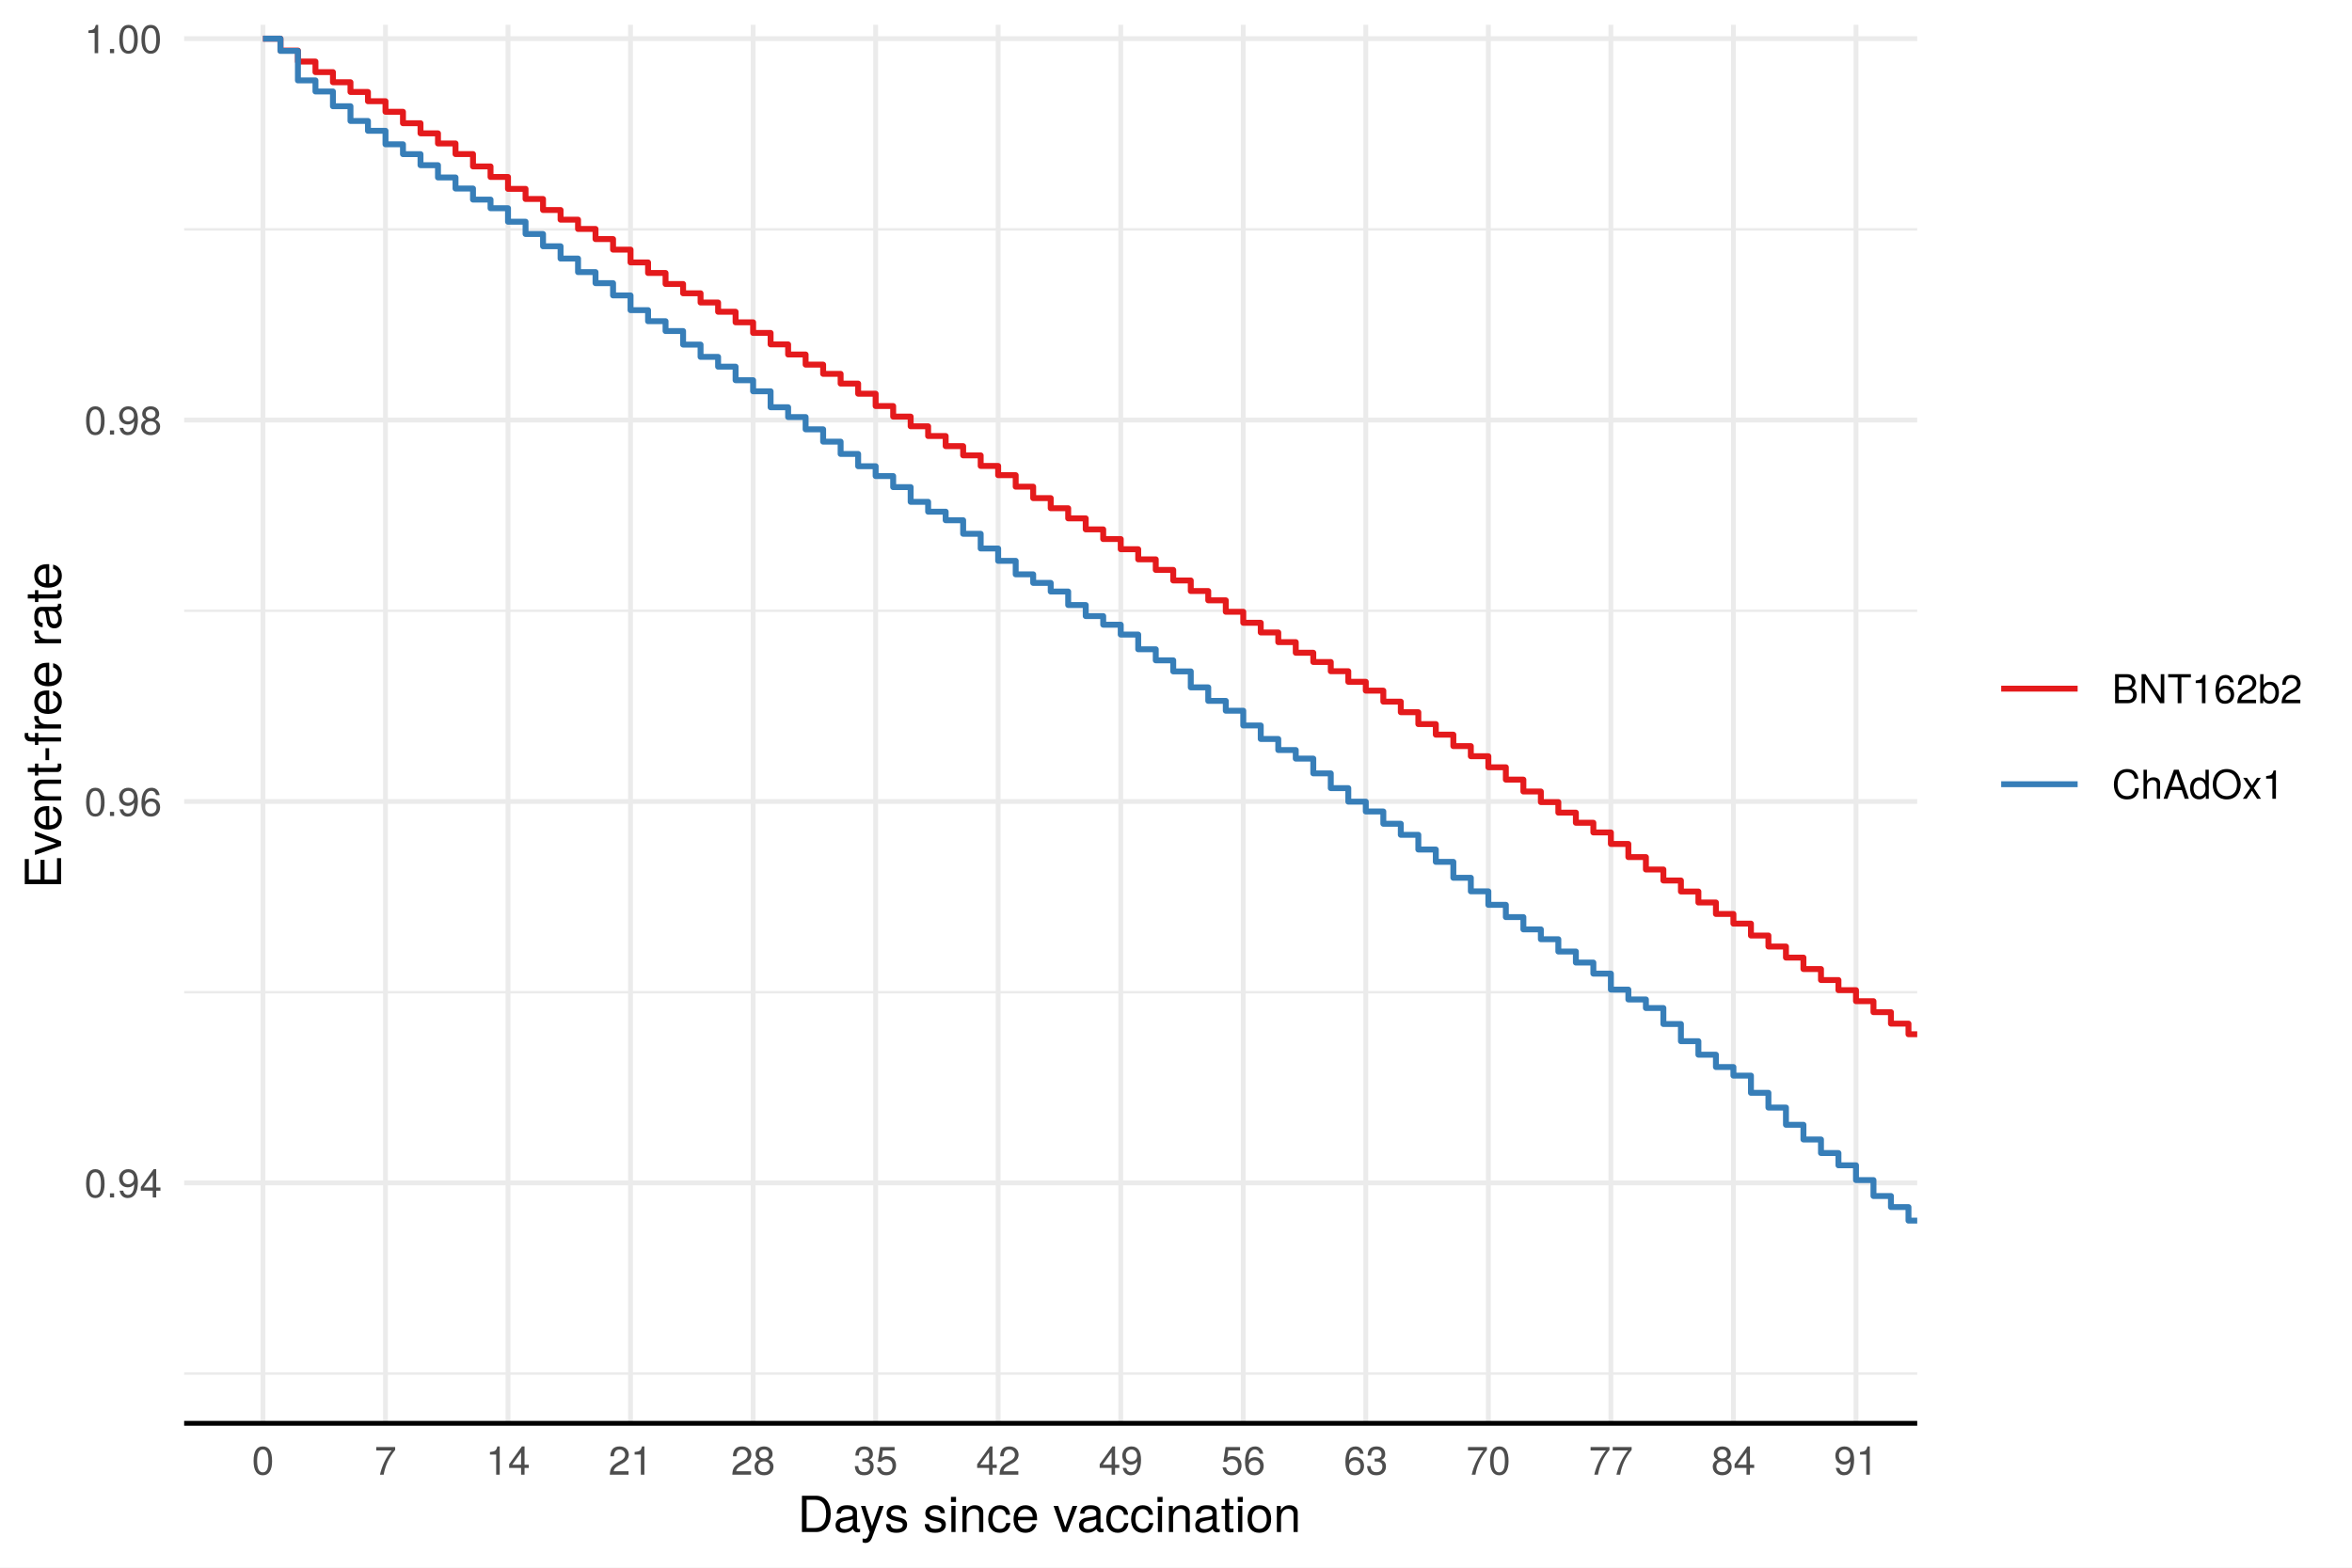
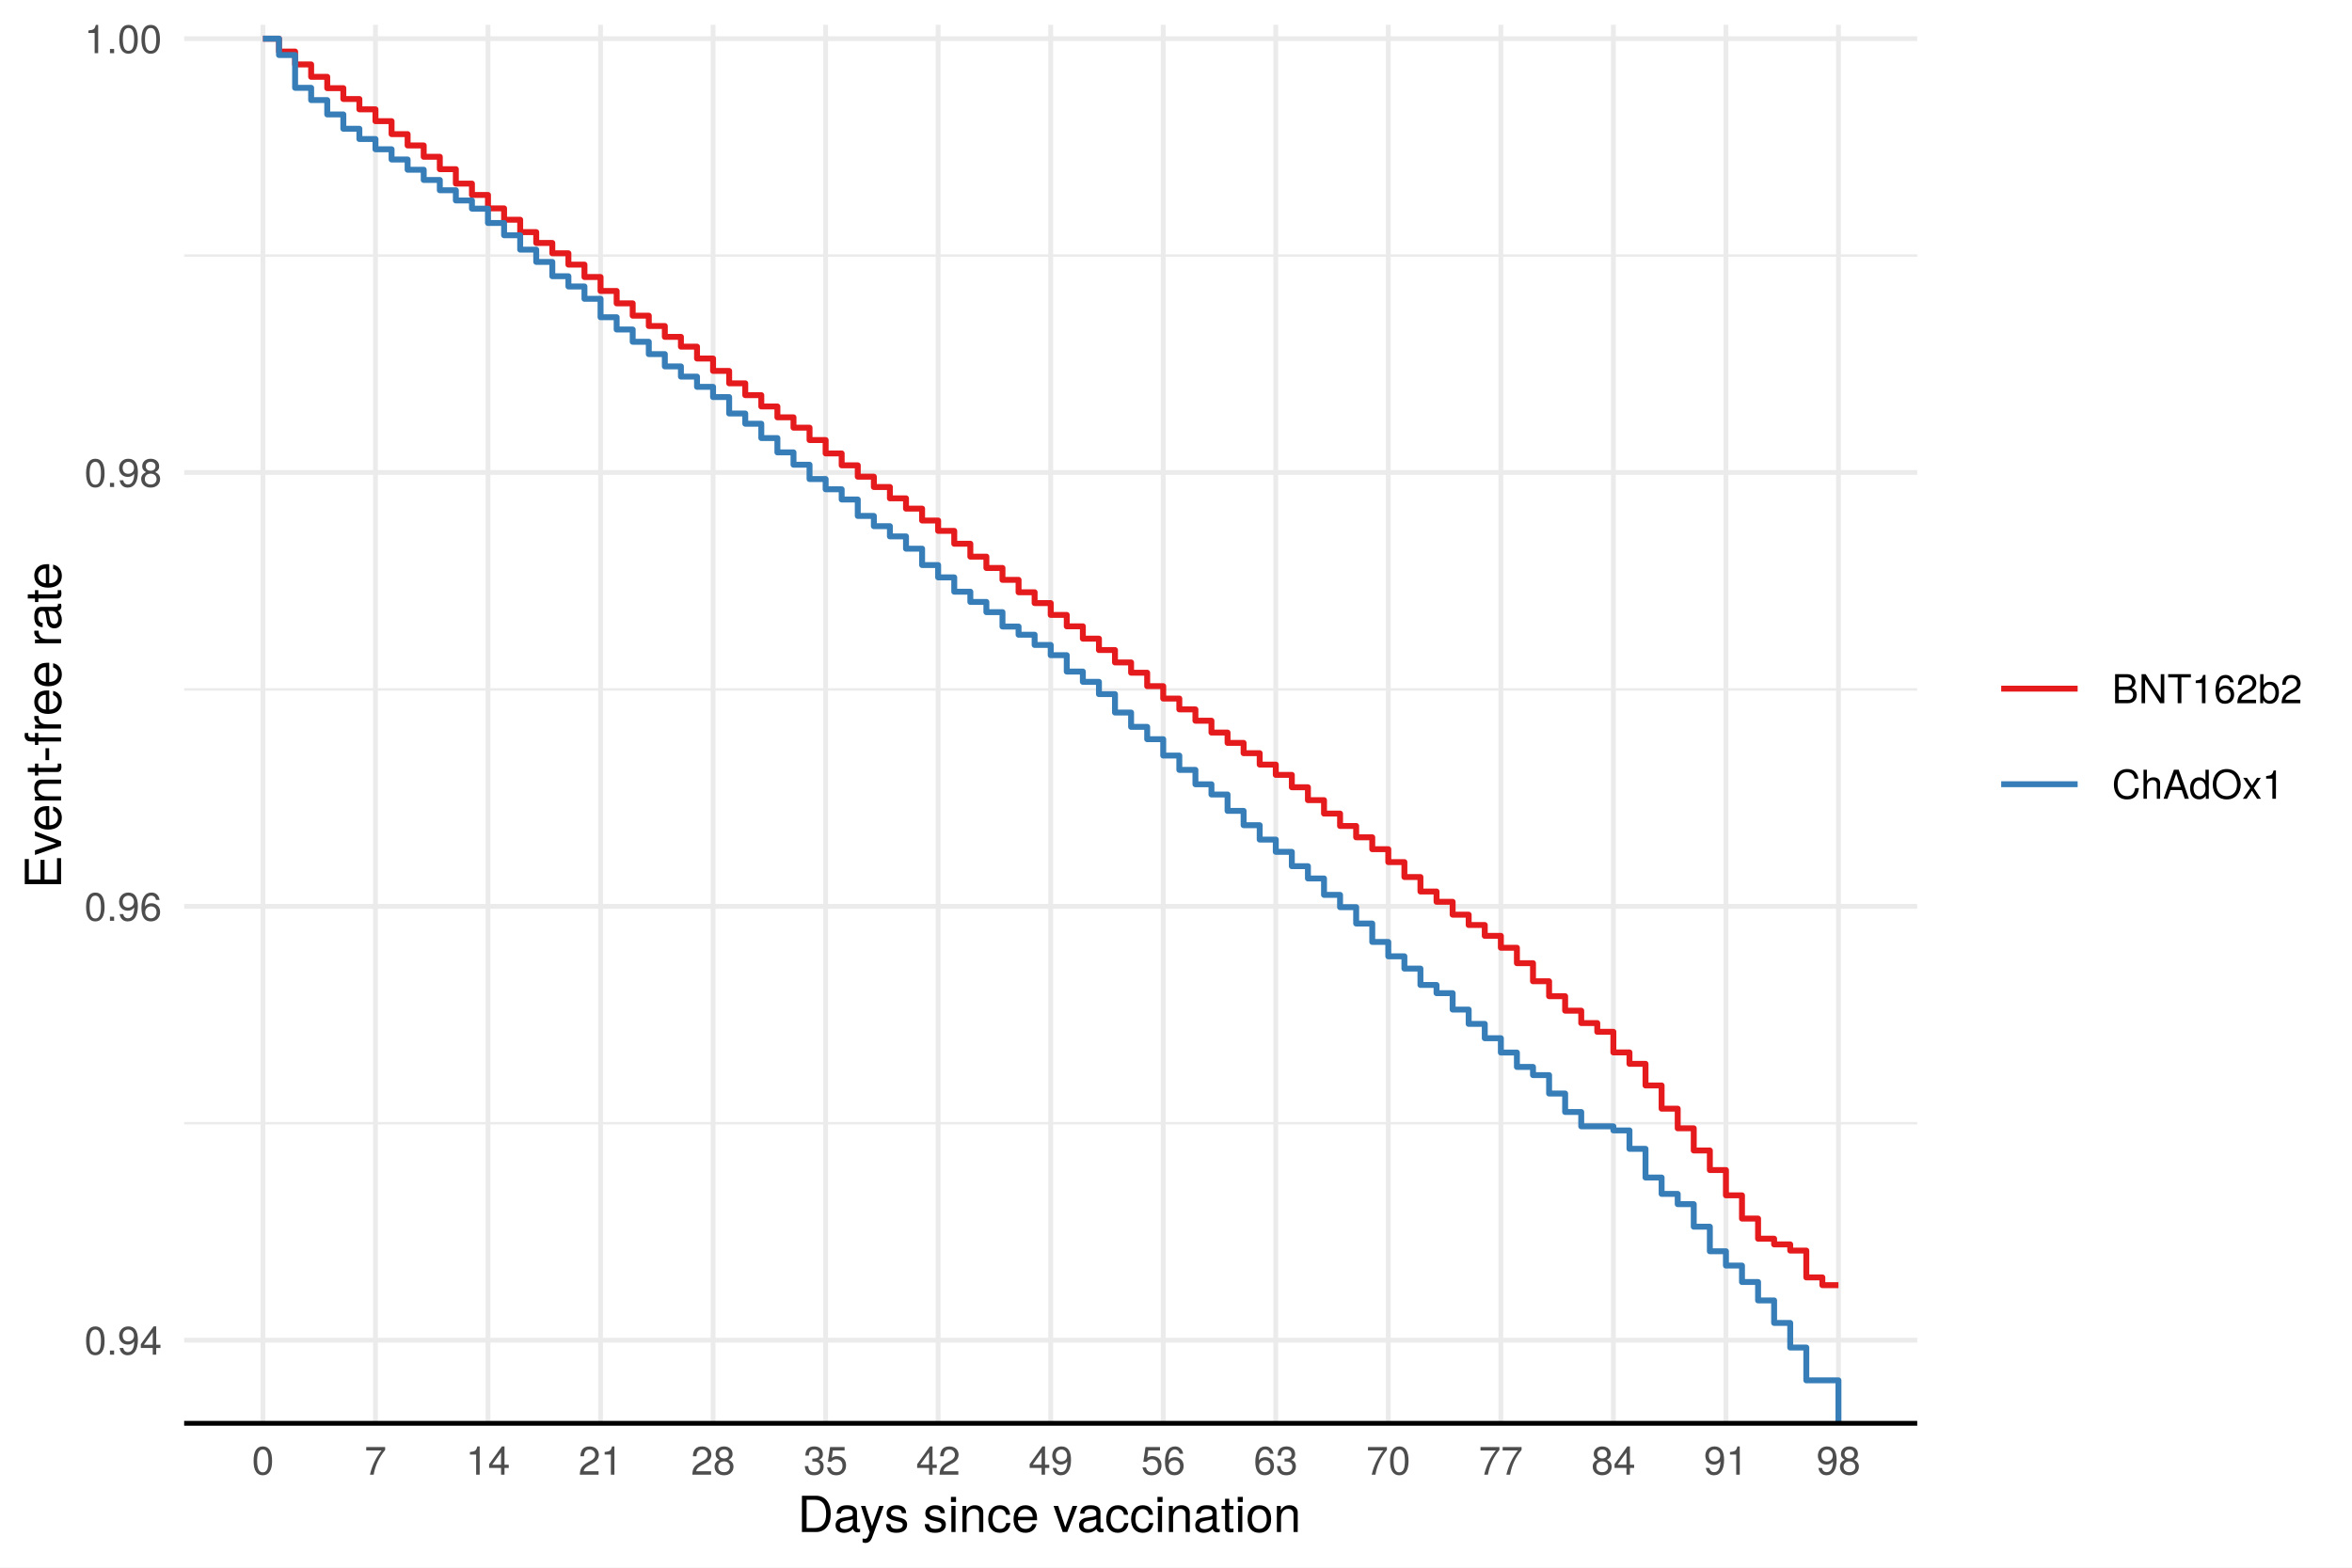
<svg xmlns="http://www.w3.org/2000/svg" viewBox="0 0 425.20 283.46">
  <defs>
    <style type="text/css">
    line, polyline, polygon, path, rect, circle {
      fill: none;
      stroke: #000000;
      stroke-linecap: round;
      stroke-linejoin: round;
      stroke-miterlimit: 10.00;
    }
  </style>
  </defs>
  <rect width="100%" height="100%" style="stroke: none; fill: #FFFFFF;" />
  <defs>
    <clipPath id="cpMzMuMjl8MzQ2LjYwfDI1Ny4zNnw0LjQ4">
      <rect x="33.29" y="4.48" width="313.31" height="252.88" />
    </clipPath>
  </defs>
-   <polyline points="33.29,248.37 346.60,248.37 " style="stroke-width: 0.44; stroke: #EBEBEB; stroke-linecap: butt;" clip-path="url(#cpMzMuMjl8MzQ2LjYwfDI1Ny4zNnw0LjQ4)" />
-   <polyline points="33.29,179.41 346.60,179.41 " style="stroke-width: 0.44; stroke: #EBEBEB; stroke-linecap: butt;" clip-path="url(#cpMzMuMjl8MzQ2LjYwfDI1Ny4zNnw0LjQ4)" />
-   <polyline points="33.29,110.44 346.60,110.44 " style="stroke-width: 0.44; stroke: #EBEBEB; stroke-linecap: butt;" clip-path="url(#cpMzMuMjl8MzQ2LjYwfDI1Ny4zNnw0LjQ4)" />
-   <polyline points="33.29,41.47 346.60,41.47 " style="stroke-width: 0.44; stroke: #EBEBEB; stroke-linecap: butt;" clip-path="url(#cpMzMuMjl8MzQ2LjYwfDI1Ny4zNnw0LjQ4)" />
-   <polyline points="33.29,213.89 346.60,213.89 " style="stroke-width: 0.87; stroke: #EBEBEB; stroke-linecap: butt;" clip-path="url(#cpMzMuMjl8MzQ2LjYwfDI1Ny4zNnw0LjQ4)" />
-   <polyline points="33.29,144.92 346.60,144.92 " style="stroke-width: 0.87; stroke: #EBEBEB; stroke-linecap: butt;" clip-path="url(#cpMzMuMjl8MzQ2LjYwfDI1Ny4zNnw0LjQ4)" />
-   <polyline points="33.29,75.95 346.60,75.95 " style="stroke-width: 0.87; stroke: #EBEBEB; stroke-linecap: butt;" clip-path="url(#cpMzMuMjl8MzQ2LjYwfDI1Ny4zNnw0LjQ4)" />
+   <polyline points="33.29,203.10 346.60,203.10 " style="stroke-width: 0.44; stroke: #EBEBEB; stroke-linecap: butt;" clip-path="url(#cpMzMuMjl8MzQ2LjYwfDI1Ny4zNnw0LjQ4)" />
+   <polyline points="33.29,124.66 346.60,124.66 " style="stroke-width: 0.44; stroke: #EBEBEB; stroke-linecap: butt;" clip-path="url(#cpMzMuMjl8MzQ2LjYwfDI1Ny4zNnw0LjQ4)" />
+   <polyline points="33.29,46.21 346.60,46.21 " style="stroke-width: 0.44; stroke: #EBEBEB; stroke-linecap: butt;" clip-path="url(#cpMzMuMjl8MzQ2LjYwfDI1Ny4zNnw0LjQ4)" />
+   <polyline points="33.29,242.33 346.60,242.33 " style="stroke-width: 0.87; stroke: #EBEBEB; stroke-linecap: butt;" clip-path="url(#cpMzMuMjl8MzQ2LjYwfDI1Ny4zNnw0LjQ4)" />
+   <polyline points="33.29,163.88 346.60,163.88 " style="stroke-width: 0.87; stroke: #EBEBEB; stroke-linecap: butt;" clip-path="url(#cpMzMuMjl8MzQ2LjYwfDI1Ny4zNnw0LjQ4)" />
+   <polyline points="33.29,85.43 346.60,85.43 " style="stroke-width: 0.87; stroke: #EBEBEB; stroke-linecap: butt;" clip-path="url(#cpMzMuMjl8MzQ2LjYwfDI1Ny4zNnw0LjQ4)" />
  <polyline points="33.29,6.99 346.60,6.99 " style="stroke-width: 0.87; stroke: #EBEBEB; stroke-linecap: butt;" clip-path="url(#cpMzMuMjl8MzQ2LjYwfDI1Ny4zNnw0LjQ4)" />
  <polyline points="47.54,257.36 47.54,4.48 " style="stroke-width: 0.87; stroke: #EBEBEB; stroke-linecap: butt;" clip-path="url(#cpMzMuMjl8MzQ2LjYwfDI1Ny4zNnw0LjQ4)" />
-   <polyline points="69.69,257.36 69.69,4.48 " style="stroke-width: 0.87; stroke: #EBEBEB; stroke-linecap: butt;" clip-path="url(#cpMzMuMjl8MzQ2LjYwfDI1Ny4zNnw0LjQ4)" />
-   <polyline points="91.84,257.36 91.84,4.48 " style="stroke-width: 0.87; stroke: #EBEBEB; stroke-linecap: butt;" clip-path="url(#cpMzMuMjl8MzQ2LjYwfDI1Ny4zNnw0LjQ4)" />
-   <polyline points="113.99,257.36 113.99,4.48 " style="stroke-width: 0.87; stroke: #EBEBEB; stroke-linecap: butt;" clip-path="url(#cpMzMuMjl8MzQ2LjYwfDI1Ny4zNnw0LjQ4)" />
-   <polyline points="136.15,257.36 136.15,4.48 " style="stroke-width: 0.87; stroke: #EBEBEB; stroke-linecap: butt;" clip-path="url(#cpMzMuMjl8MzQ2LjYwfDI1Ny4zNnw0LjQ4)" />
-   <polyline points="158.30,257.36 158.30,4.48 " style="stroke-width: 0.87; stroke: #EBEBEB; stroke-linecap: butt;" clip-path="url(#cpMzMuMjl8MzQ2LjYwfDI1Ny4zNnw0LjQ4)" />
-   <polyline points="180.45,257.36 180.45,4.48 " style="stroke-width: 0.87; stroke: #EBEBEB; stroke-linecap: butt;" clip-path="url(#cpMzMuMjl8MzQ2LjYwfDI1Ny4zNnw0LjQ4)" />
-   <polyline points="202.61,257.36 202.61,4.48 " style="stroke-width: 0.87; stroke: #EBEBEB; stroke-linecap: butt;" clip-path="url(#cpMzMuMjl8MzQ2LjYwfDI1Ny4zNnw0LjQ4)" />
-   <polyline points="224.76,257.36 224.76,4.48 " style="stroke-width: 0.87; stroke: #EBEBEB; stroke-linecap: butt;" clip-path="url(#cpMzMuMjl8MzQ2LjYwfDI1Ny4zNnw0LjQ4)" />
-   <polyline points="246.91,257.36 246.91,4.48 " style="stroke-width: 0.87; stroke: #EBEBEB; stroke-linecap: butt;" clip-path="url(#cpMzMuMjl8MzQ2LjYwfDI1Ny4zNnw0LjQ4)" />
-   <polyline points="269.07,257.36 269.07,4.48 " style="stroke-width: 0.87; stroke: #EBEBEB; stroke-linecap: butt;" clip-path="url(#cpMzMuMjl8MzQ2LjYwfDI1Ny4zNnw0LjQ4)" />
-   <polyline points="291.22,257.36 291.22,4.48 " style="stroke-width: 0.87; stroke: #EBEBEB; stroke-linecap: butt;" clip-path="url(#cpMzMuMjl8MzQ2LjYwfDI1Ny4zNnw0LjQ4)" />
-   <polyline points="313.37,257.36 313.37,4.48 " style="stroke-width: 0.87; stroke: #EBEBEB; stroke-linecap: butt;" clip-path="url(#cpMzMuMjl8MzQ2LjYwfDI1Ny4zNnw0LjQ4)" />
-   <polyline points="335.53,257.36 335.53,4.48 " style="stroke-width: 0.87; stroke: #EBEBEB; stroke-linecap: butt;" clip-path="url(#cpMzMuMjl8MzQ2LjYwfDI1Ny4zNnw0LjQ4)" />
-   <polyline points="47.54,6.99 50.70,6.99 50.70,9.14 53.86,9.14 53.86,11.13 57.03,11.13 57.03,13.04 60.19,13.04 60.19,14.87 63.36,14.87 63.36,16.63 66.52,16.63 66.52,18.30 69.69,18.30 69.69,20.21 72.85,20.21 72.85,22.28 76.02,22.28 76.02,24.11 79.18,24.11 79.18,25.94 82.35,25.94 82.35,27.86 85.51,27.86 85.51,30.09 88.68,30.09 88.68,32.00 91.84,32.00 91.84,34.15 95.01,34.15 95.01,35.98 98.17,35.98 98.17,37.97 101.34,37.97 101.34,39.72 104.50,39.72 104.50,41.40 107.66,41.40 107.66,43.23 110.83,43.23 110.83,45.14 113.99,45.14 113.99,47.45 117.16,47.45 117.16,49.36 120.32,49.36 120.32,51.35 123.49,51.35 123.49,53.03 126.65,53.03 126.65,54.70 129.82,54.70 129.82,56.37 132.98,56.37 132.98,58.28 136.15,58.28 136.15,60.20 139.31,60.20 139.31,62.27 142.48,62.27 142.48,64.10 145.64,64.10 145.64,65.93 148.81,65.93 148.81,67.60 151.97,67.60 151.97,69.36 155.14,69.36 155.14,71.19 158.30,71.19 158.30,73.42 161.47,73.42 161.47,75.33 164.63,75.33 164.63,77.08 167.79,77.08 167.79,78.84 170.96,78.84 170.96,80.67 174.12,80.67 174.12,82.34 177.29,82.34 177.29,84.25 180.45,84.25 180.45,85.92 183.62,85.92 183.62,88.00 186.78,88.00 186.78,90.07 189.95,90.07 189.95,91.90 193.11,91.90 193.11,93.73 196.28,93.73 196.28,95.72 199.44,95.72 199.44,97.47 202.61,97.47 202.61,99.31 205.77,99.31 205.77,101.14 208.94,101.14 208.94,103.05 212.10,103.05 212.10,104.96 215.27,104.96 215.27,106.87 218.43,106.87 218.43,108.55 221.60,108.55 221.60,110.62 224.76,110.62 224.76,112.61 227.92,112.61 227.92,114.36 231.09,114.36 231.09,116.11 234.25,116.11 234.25,118.03 237.42,118.03 237.42,119.70 240.58,119.70 240.58,121.37 243.75,121.37 243.75,123.28 246.91,123.28 246.91,124.88 250.08,124.88 250.08,126.87 253.24,126.87 253.24,128.78 256.41,128.78 256.41,130.93 259.57,130.93 259.57,132.84 262.74,132.84 262.74,134.91 265.90,134.91 265.90,136.74 269.07,136.74 269.07,138.74 272.23,138.74 272.23,140.97 275.40,140.97 275.40,143.12 278.56,143.12 278.56,145.03 281.72,145.03 281.72,146.94 284.89,146.94 284.89,148.77 288.05,148.77 288.05,150.52 291.22,150.52 291.22,152.60 294.38,152.60 294.38,154.98 297.55,154.98 297.55,157.22 300.71,157.22 300.71,159.21 303.88,159.21 303.88,161.20 307.04,161.20 307.04,163.19 310.21,163.19 310.21,165.26 313.37,165.26 313.37,167.01 316.54,167.01 316.54,169.16 319.70,169.16 319.70,171.15 322.87,171.15 322.87,173.15 326.03,173.15 326.03,175.22 329.20,175.22 329.20,177.21 332.36,177.21 332.36,179.04 335.53,179.04 335.53,181.03 338.69,181.03 338.69,183.02 341.85,183.02 341.85,185.09 345.02,185.09 345.02,187.01 348.18,187.01 348.18,189.08 351.35,189.08 351.35,190.99 354.51,190.99 354.51,192.98 357.68,192.98 357.68,194.89 360.84,194.89 360.84,197.04 364.01,197.04 364.01,199.35 367.17,199.35 367.17,201.10 370.34,201.10 370.34,203.10 373.50,203.10 373.50,205.01 376.67,205.01 376.67,207.08 379.83,207.08 379.83,209.47 383.00,209.47 383.00,211.70 386.16,211.70 386.16,213.69 389.33,213.69 389.33,215.28 392.49,215.28 392.49,217.12 395.65,217.12 395.65,219.50 398.82,219.50 398.82,221.02 401.98,221.02 401.98,224.12 405.15,224.12 405.15,224.84 " style="stroke-width: 1.07; stroke: #E41A1C; stroke-linecap: butt;" clip-path="url(#cpMzMuMjl8MzQ2LjYwfDI1Ny4zNnw0LjQ4)" />
-   <polyline points="47.54,6.99 50.70,6.99 50.70,9.21 53.86,9.21 53.86,14.54 57.03,14.54 57.03,16.54 60.19,16.54 60.19,19.21 63.36,19.21 63.36,21.87 66.52,21.87 66.52,23.65 69.69,23.65 69.69,26.09 72.85,26.09 72.85,27.87 76.02,27.87 76.02,29.87 79.18,29.87 79.18,32.09 82.35,32.09 82.35,34.09 85.51,34.09 85.51,36.09 88.68,36.09 88.68,37.65 91.84,37.65 91.84,40.09 95.01,40.09 95.01,42.31 98.17,42.31 98.17,44.53 101.34,44.53 101.34,46.75 104.50,46.75 104.50,49.20 107.66,49.20 107.66,51.20 110.83,51.20 110.83,53.42 113.99,53.42 113.99,56.08 117.16,56.08 117.16,58.08 120.32,58.08 120.32,59.86 123.49,59.86 123.49,62.31 126.65,62.31 126.65,64.53 129.82,64.53 129.82,66.30 132.98,66.30 132.98,68.75 136.15,68.75 136.15,70.75 139.31,70.75 139.31,73.64 142.48,73.64 142.48,75.41 145.64,75.41 145.64,77.63 148.81,77.63 148.81,79.86 151.97,79.86 151.97,82.08 155.14,82.08 155.14,84.30 158.30,84.30 158.30,86.08 161.47,86.08 161.47,88.08 164.63,88.08 164.63,90.74 167.79,90.74 167.79,92.52 170.96,92.52 170.96,94.07 174.12,94.07 174.12,96.52 177.29,96.52 177.29,99.18 180.45,99.18 180.45,101.41 183.62,101.41 183.62,103.85 186.78,103.85 186.78,105.40 189.95,105.40 189.95,106.96 193.11,106.96 193.11,109.40 196.28,109.40 196.28,111.40 199.44,111.40 199.44,112.96 202.61,112.96 202.61,114.74 205.77,114.74 205.77,117.40 208.94,117.40 208.94,119.40 212.10,119.40 212.10,121.40 215.27,121.40 215.27,124.29 218.43,124.29 218.43,126.73 221.60,126.73 221.60,128.51 224.76,128.51 224.76,131.18 227.92,131.18 227.92,133.62 231.09,133.62 231.09,135.62 234.25,135.62 234.25,137.17 237.42,137.17 237.42,139.84 240.58,139.84 240.58,142.51 243.75,142.51 243.75,144.95 246.91,144.95 246.91,146.73 250.08,146.73 250.08,148.95 253.24,148.95 253.24,150.95 256.41,150.95 256.41,153.61 259.57,153.61 259.57,155.84 262.74,155.84 262.74,158.72 265.90,158.72 265.90,161.17 269.07,161.17 269.07,163.61 272.23,163.61 272.23,165.83 275.40,165.83 275.40,168.05 278.56,168.05 278.56,169.83 281.72,169.83 281.72,172.05 284.89,172.05 284.89,174.05 288.05,174.05 288.05,176.05 291.22,176.05 291.22,178.94 294.38,178.94 294.38,180.72 297.55,180.72 297.55,182.27 300.71,182.27 300.71,185.16 303.88,185.16 303.88,188.27 307.04,188.27 307.04,190.71 310.21,190.71 310.21,192.94 313.37,192.94 313.37,194.49 316.54,194.49 316.54,197.60 319.70,197.60 319.70,200.27 322.87,200.27 322.87,203.38 326.03,203.38 326.03,206.04 329.20,206.04 329.20,208.49 332.36,208.49 332.36,210.71 335.53,210.71 335.53,213.38 338.69,213.38 338.69,216.26 341.85,216.26 341.85,218.26 345.02,218.26 345.02,220.71 348.18,220.71 348.18,223.15 351.35,223.15 351.35,224.48 354.51,224.48 354.51,225.59 357.68,225.59 357.68,228.26 360.84,228.26 360.84,230.70 364.01,230.70 364.01,232.93 367.17,232.93 367.17,235.81 370.34,235.81 370.34,237.15 373.50,237.15 373.50,242.26 376.67,242.26 376.67,243.15 379.83,243.15 379.83,245.59 383.00,245.59 383.00,247.37 386.16,247.37 386.16,250.92 389.33,250.92 389.33,252.92 392.49,252.92 392.49,257.36 395.65,257.36 395.65,257.36 398.82,257.36 398.82,257.36 401.98,257.36 401.98,257.36 405.15,257.36 405.15,257.36 " style="stroke-width: 1.07; stroke: #377EB8; stroke-linecap: butt;" clip-path="url(#cpMzMuMjl8MzQ2LjYwfDI1Ny4zNnw0LjQ4)" />
+   <polyline points="67.88,257.36 67.88,4.48 " style="stroke-width: 0.87; stroke: #EBEBEB; stroke-linecap: butt;" clip-path="url(#cpMzMuMjl8MzQ2LjYwfDI1Ny4zNnw0LjQ4)" />
+   <polyline points="88.22,257.36 88.22,4.48 " style="stroke-width: 0.87; stroke: #EBEBEB; stroke-linecap: butt;" clip-path="url(#cpMzMuMjl8MzQ2LjYwfDI1Ny4zNnw0LjQ4)" />
+   <polyline points="108.57,257.36 108.57,4.48 " style="stroke-width: 0.87; stroke: #EBEBEB; stroke-linecap: butt;" clip-path="url(#cpMzMuMjl8MzQ2LjYwfDI1Ny4zNnw0LjQ4)" />
+   <polyline points="128.91,257.36 128.91,4.48 " style="stroke-width: 0.87; stroke: #EBEBEB; stroke-linecap: butt;" clip-path="url(#cpMzMuMjl8MzQ2LjYwfDI1Ny4zNnw0LjQ4)" />
+   <polyline points="149.26,257.36 149.26,4.48 " style="stroke-width: 0.87; stroke: #EBEBEB; stroke-linecap: butt;" clip-path="url(#cpMzMuMjl8MzQ2LjYwfDI1Ny4zNnw0LjQ4)" />
+   <polyline points="169.60,257.36 169.60,4.48 " style="stroke-width: 0.87; stroke: #EBEBEB; stroke-linecap: butt;" clip-path="url(#cpMzMuMjl8MzQ2LjYwfDI1Ny4zNnw0LjQ4)" />
+   <polyline points="189.95,257.36 189.95,4.48 " style="stroke-width: 0.87; stroke: #EBEBEB; stroke-linecap: butt;" clip-path="url(#cpMzMuMjl8MzQ2LjYwfDI1Ny4zNnw0LjQ4)" />
+   <polyline points="210.29,257.36 210.29,4.48 " style="stroke-width: 0.87; stroke: #EBEBEB; stroke-linecap: butt;" clip-path="url(#cpMzMuMjl8MzQ2LjYwfDI1Ny4zNnw0LjQ4)" />
+   <polyline points="230.64,257.36 230.64,4.48 " style="stroke-width: 0.87; stroke: #EBEBEB; stroke-linecap: butt;" clip-path="url(#cpMzMuMjl8MzQ2LjYwfDI1Ny4zNnw0LjQ4)" />
+   <polyline points="250.98,257.36 250.98,4.48 " style="stroke-width: 0.87; stroke: #EBEBEB; stroke-linecap: butt;" clip-path="url(#cpMzMuMjl8MzQ2LjYwfDI1Ny4zNnw0LjQ4)" />
+   <polyline points="271.33,257.36 271.33,4.48 " style="stroke-width: 0.87; stroke: #EBEBEB; stroke-linecap: butt;" clip-path="url(#cpMzMuMjl8MzQ2LjYwfDI1Ny4zNnw0LjQ4)" />
+   <polyline points="291.67,257.36 291.67,4.48 " style="stroke-width: 0.87; stroke: #EBEBEB; stroke-linecap: butt;" clip-path="url(#cpMzMuMjl8MzQ2LjYwfDI1Ny4zNnw0LjQ4)" />
+   <polyline points="312.02,257.36 312.02,4.48 " style="stroke-width: 0.87; stroke: #EBEBEB; stroke-linecap: butt;" clip-path="url(#cpMzMuMjl8MzQ2LjYwfDI1Ny4zNnw0LjQ4)" />
+   <polyline points="332.36,257.36 332.36,4.48 " style="stroke-width: 0.87; stroke: #EBEBEB; stroke-linecap: butt;" clip-path="url(#cpMzMuMjl8MzQ2LjYwfDI1Ny4zNnw0LjQ4)" />
+   <polyline points="47.54,6.99 50.44,6.99 50.44,9.32 53.35,9.32 53.35,11.65 56.25,11.65 56.25,13.89 59.16,13.89 59.16,15.94 62.07,15.94 62.07,17.90 64.97,17.90 64.97,19.77 67.88,19.77 67.88,21.91 70.79,21.91 70.79,24.25 73.69,24.25 73.69,26.30 76.60,26.30 76.60,28.35 79.51,28.35 79.51,30.59 82.41,30.59 82.41,33.20 85.32,33.20 85.32,35.25 88.22,35.25 88.22,37.68 91.13,37.68 91.13,39.73 94.04,39.73 94.04,41.97 96.94,41.97 96.94,43.93 99.85,43.93 99.85,45.80 102.76,45.80 102.76,47.85 105.66,47.85 105.66,50.09 108.57,50.09 108.57,52.61 111.48,52.61 111.48,54.85 114.38,54.85 114.38,57.08 117.29,57.08 117.29,58.95 120.19,58.95 120.19,60.91 123.10,60.91 123.10,62.68 126.01,62.68 126.01,64.83 128.91,64.83 128.91,67.07 131.82,67.07 131.82,69.31 134.73,69.31 134.73,71.45 137.63,71.45 137.63,73.50 140.54,73.50 140.54,75.46 143.45,75.46 143.45,77.33 146.35,77.33 146.35,79.57 149.26,79.57 149.26,81.99 152.16,81.99 152.16,84.14 155.07,84.14 155.07,86.19 157.98,86.19 157.98,88.06 160.88,88.06 160.88,90.11 163.79,90.11 163.79,91.97 166.70,91.97 166.70,94.12 169.60,94.12 169.60,95.99 172.51,95.99 172.51,98.32 175.42,98.32 175.42,100.65 178.32,100.65 178.32,102.70 181.23,102.70 181.23,104.85 184.14,104.85 184.14,107.09 187.04,107.09 187.04,109.05 189.95,109.05 189.95,111.19 192.85,111.19 192.85,113.25 195.76,113.25 195.76,115.48 198.67,115.48 198.67,117.54 201.57,117.54 201.57,119.78 204.48,119.78 204.48,121.64 207.39,121.64 207.39,124.07 210.29,124.07 210.29,126.31 213.20,126.31 213.20,128.27 216.11,128.27 216.11,130.32 219.01,130.32 219.01,132.46 221.92,132.46 221.92,134.33 224.82,134.33 224.82,136.19 227.73,136.19 227.73,138.25 230.64,138.25 230.64,140.11 233.54,140.11 233.54,142.35 236.45,142.35 236.45,144.68 239.36,144.68 239.36,147.11 242.26,147.11 242.26,149.35 245.17,149.35 245.17,151.40 248.08,151.40 248.08,153.55 250.98,153.55 250.98,155.88 253.89,155.88 253.89,158.58 256.79,158.58 256.79,161.20 259.70,161.20 259.70,163.06 262.61,163.06 262.61,165.39 265.51,165.39 265.51,167.26 268.42,167.26 268.42,169.22 271.33,169.22 271.33,171.37 274.23,171.37 274.23,174.16 277.14,174.16 277.14,177.43 280.05,177.43 280.05,180.13 282.95,180.13 282.95,182.75 285.86,182.75 285.86,184.99 288.76,184.99 288.76,186.57 291.67,186.57 291.67,190.30 294.58,190.30 294.58,192.36 297.48,192.36 297.48,196.27 300.39,196.27 300.39,200.47 303.30,200.47 303.30,204.02 306.20,204.02 306.20,208.03 309.11,208.03 309.11,211.57 312.02,211.57 312.02,216.14 314.92,216.14 314.92,220.34 317.83,220.34 317.83,223.98 320.73,223.98 320.73,225.01 323.64,225.01 323.64,226.13 326.55,226.13 326.55,230.98 329.45,230.98 329.45,232.38 332.36,232.38 332.36,232.38 " style="stroke-width: 1.07; stroke: #E41A1C; stroke-linecap: butt;" clip-path="url(#cpMzMuMjl8MzQ2LjYwfDI1Ny4zNnw0LjQ4)" />
+   <polyline points="47.54,6.99 50.44,6.99 50.44,9.95 53.35,9.95 53.35,15.88 56.25,15.88 56.25,18.10 59.16,18.10 59.16,20.69 62.07,20.69 62.07,23.28 64.97,23.28 64.97,25.14 67.88,25.14 67.88,26.99 70.79,26.99 70.79,28.84 73.69,28.84 73.69,30.69 76.60,30.69 76.60,32.54 79.51,32.54 79.51,34.40 82.41,34.40 82.41,36.25 85.32,36.25 85.32,37.73 88.22,37.73 88.22,40.32 91.13,40.32 91.13,42.54 94.04,42.54 94.04,45.14 96.94,45.14 96.94,47.36 99.85,47.36 99.85,49.95 102.76,49.95 102.76,51.80 105.66,51.80 105.66,54.03 108.57,54.03 108.57,57.36 111.48,57.36 111.48,59.58 114.38,59.58 114.38,61.80 117.29,61.80 117.29,64.03 120.19,64.03 120.19,66.25 123.10,66.25 123.10,68.10 126.01,68.10 126.01,69.95 128.91,69.95 128.91,71.80 131.82,71.80 131.82,74.77 134.73,74.77 134.73,76.62 137.63,76.62 137.63,79.21 140.54,79.21 140.54,81.80 143.45,81.80 143.45,84.03 146.35,84.03 146.35,86.62 149.26,86.62 149.26,88.47 152.16,88.47 152.16,90.32 155.07,90.32 155.07,93.29 157.98,93.29 157.98,95.14 160.88,95.14 160.88,96.99 163.79,96.99 163.79,99.21 166.70,99.21 166.70,102.17 169.60,102.17 169.60,104.40 172.51,104.40 172.51,106.99 175.42,106.99 175.42,108.84 178.32,108.84 178.32,110.69 181.23,110.69 181.23,113.29 184.14,113.29 184.14,114.77 187.04,114.77 187.04,116.62 189.95,116.62 189.95,118.47 192.85,118.47 192.85,121.43 195.76,121.43 195.76,123.29 198.67,123.29 198.67,125.51 201.57,125.51 201.57,128.84 204.48,128.84 204.48,131.43 207.39,131.43 207.39,133.66 210.29,133.66 210.29,136.62 213.20,136.62 213.20,139.21 216.11,139.21 216.11,141.81 219.01,141.81 219.01,143.66 221.92,143.66 221.92,146.62 224.82,146.62 224.82,149.21 227.73,149.21 227.73,151.81 230.64,151.81 230.64,154.03 233.54,154.03 233.54,156.62 236.45,156.62 236.45,158.84 239.36,158.84 239.36,161.81 242.26,161.81 242.26,164.03 245.17,164.03 245.17,166.99 248.08,166.99 248.08,170.32 250.98,170.32 250.98,172.92 253.89,172.92 253.89,175.14 256.79,175.14 256.79,178.10 259.70,178.10 259.70,179.58 262.61,179.58 262.61,182.55 265.51,182.55 265.51,185.14 268.42,185.14 268.42,187.73 271.33,187.73 271.33,190.32 274.23,190.32 274.23,192.92 277.14,192.92 277.14,194.40 280.05,194.40 280.05,197.73 282.95,197.73 282.95,201.07 285.86,201.07 285.86,203.66 288.76,203.66 288.76,203.66 291.67,203.66 291.67,204.40 294.58,204.40 294.58,207.73 297.48,207.73 297.48,212.92 300.39,212.92 300.39,215.88 303.30,215.88 303.30,217.73 306.20,217.73 306.20,221.81 309.11,221.81 309.11,226.25 312.02,226.25 312.02,228.84 314.92,228.84 314.92,231.81 317.83,231.81 317.83,235.14 320.73,235.14 320.73,239.21 323.64,239.21 323.64,243.66 326.55,243.66 326.55,249.59 329.45,249.59 329.45,249.59 332.36,249.59 332.36,257.36 " style="stroke-width: 1.07; stroke: #377EB8; stroke-linecap: butt;" clip-path="url(#cpMzMuMjl8MzQ2LjYwfDI1Ny4zNnw0LjQ4)" />
  <defs>
    <clipPath id="cpMC4wMHw0MjUuMjB8MjgzLjQ2fDAuMDA=">
      <rect x="0.00" y="0.00" width="425.20" height="283.46" />
    </clipPath>
  </defs>
  <g clip-path="url(#cpMC4wMHw0MjUuMjB8MjgzLjQ2fDAuMDA=)">
-     <text x="15.25" y="216.52" style="font-size: 7.20px; fill: #4D4D4D; font-family: TeX Gyre Heros;" textLength="14.01px" lengthAdjust="spacingAndGlyphs">0.94</text>
+     <text x="15.25" y="244.95" style="font-size: 7.20px; fill: #4D4D4D; font-family: TeX Gyre Heros;" textLength="14.01px" lengthAdjust="spacingAndGlyphs">0.94</text>
  </g>
  <g clip-path="url(#cpMC4wMHw0MjUuMjB8MjgzLjQ2fDAuMDA=)">
-     <text x="15.25" y="147.55" style="font-size: 7.20px; fill: #4D4D4D; font-family: TeX Gyre Heros;" textLength="14.01px" lengthAdjust="spacingAndGlyphs">0.96</text>
+     <text x="15.25" y="166.50" style="font-size: 7.20px; fill: #4D4D4D; font-family: TeX Gyre Heros;" textLength="14.01px" lengthAdjust="spacingAndGlyphs">0.96</text>
  </g>
  <g clip-path="url(#cpMC4wMHw0MjUuMjB8MjgzLjQ2fDAuMDA=)">
-     <text x="15.25" y="78.58" style="font-size: 7.20px; fill: #4D4D4D; font-family: TeX Gyre Heros;" textLength="14.01px" lengthAdjust="spacingAndGlyphs">0.98</text>
+     <text x="15.25" y="88.06" style="font-size: 7.20px; fill: #4D4D4D; font-family: TeX Gyre Heros;" textLength="14.01px" lengthAdjust="spacingAndGlyphs">0.98</text>
  </g>
  <g clip-path="url(#cpMC4wMHw0MjUuMjB8MjgzLjQ2fDAuMDA=)">
    <text x="15.25" y="9.61" style="font-size: 7.20px; fill: #4D4D4D; font-family: TeX Gyre Heros;" textLength="14.01px" lengthAdjust="spacingAndGlyphs">1.00</text>
  </g>
  <polyline points="33.29,257.36 346.60,257.36 " style="stroke-width: 0.87; stroke-linecap: butt;" clip-path="url(#cpMC4wMHw0MjUuMjB8MjgzLjQ2fDAuMDA=)" />
  <g clip-path="url(#cpMC4wMHw0MjUuMjB8MjgzLjQ2fDAuMDA=)">
    <text x="45.53" y="266.65" style="font-size: 7.20px; fill: #4D4D4D; font-family: TeX Gyre Heros;" textLength="4.00px" lengthAdjust="spacingAndGlyphs">0</text>
  </g>
  <g clip-path="url(#cpMC4wMHw0MjUuMjB8MjgzLjQ2fDAuMDA=)">
-     <text x="67.69" y="266.65" style="font-size: 7.20px; fill: #4D4D4D; font-family: TeX Gyre Heros;" textLength="4.00px" lengthAdjust="spacingAndGlyphs">7</text>
+     <text x="65.88" y="266.65" style="font-size: 7.20px; fill: #4D4D4D; font-family: TeX Gyre Heros;" textLength="4.00px" lengthAdjust="spacingAndGlyphs">7</text>
  </g>
  <g clip-path="url(#cpMC4wMHw0MjUuMjB8MjgzLjQ2fDAuMDA=)">
-     <text x="87.84" y="266.65" style="font-size: 7.20px; fill: #4D4D4D; font-family: TeX Gyre Heros;" textLength="8.01px" lengthAdjust="spacingAndGlyphs">14</text>
+     <text x="84.22" y="266.65" style="font-size: 7.20px; fill: #4D4D4D; font-family: TeX Gyre Heros;" textLength="8.01px" lengthAdjust="spacingAndGlyphs">14</text>
  </g>
  <g clip-path="url(#cpMC4wMHw0MjUuMjB8MjgzLjQ2fDAuMDA=)">
-     <text x="109.99" y="266.65" style="font-size: 7.20px; fill: #4D4D4D; font-family: TeX Gyre Heros;" textLength="8.01px" lengthAdjust="spacingAndGlyphs">21</text>
+     <text x="104.57" y="266.65" style="font-size: 7.20px; fill: #4D4D4D; font-family: TeX Gyre Heros;" textLength="8.01px" lengthAdjust="spacingAndGlyphs">21</text>
  </g>
  <g clip-path="url(#cpMC4wMHw0MjUuMjB8MjgzLjQ2fDAuMDA=)">
-     <text x="132.14" y="266.65" style="font-size: 7.20px; fill: #4D4D4D; font-family: TeX Gyre Heros;" textLength="8.01px" lengthAdjust="spacingAndGlyphs">28</text>
+     <text x="124.91" y="266.65" style="font-size: 7.20px; fill: #4D4D4D; font-family: TeX Gyre Heros;" textLength="8.01px" lengthAdjust="spacingAndGlyphs">28</text>
  </g>
  <g clip-path="url(#cpMC4wMHw0MjUuMjB8MjgzLjQ2fDAuMDA=)">
-     <text x="154.30" y="266.65" style="font-size: 7.20px; fill: #4D4D4D; font-family: TeX Gyre Heros;" textLength="8.01px" lengthAdjust="spacingAndGlyphs">35</text>
+     <text x="145.26" y="266.65" style="font-size: 7.20px; fill: #4D4D4D; font-family: TeX Gyre Heros;" textLength="8.01px" lengthAdjust="spacingAndGlyphs">35</text>
  </g>
  <g clip-path="url(#cpMC4wMHw0MjUuMjB8MjgzLjQ2fDAuMDA=)">
-     <text x="176.45" y="266.65" style="font-size: 7.20px; fill: #4D4D4D; font-family: TeX Gyre Heros;" textLength="8.01px" lengthAdjust="spacingAndGlyphs">42</text>
+     <text x="165.60" y="266.65" style="font-size: 7.20px; fill: #4D4D4D; font-family: TeX Gyre Heros;" textLength="8.01px" lengthAdjust="spacingAndGlyphs">42</text>
  </g>
  <g clip-path="url(#cpMC4wMHw0MjUuMjB8MjgzLjQ2fDAuMDA=)">
-     <text x="198.60" y="266.65" style="font-size: 7.20px; fill: #4D4D4D; font-family: TeX Gyre Heros;" textLength="8.01px" lengthAdjust="spacingAndGlyphs">49</text>
+     <text x="185.94" y="266.65" style="font-size: 7.20px; fill: #4D4D4D; font-family: TeX Gyre Heros;" textLength="8.01px" lengthAdjust="spacingAndGlyphs">49</text>
  </g>
  <g clip-path="url(#cpMC4wMHw0MjUuMjB8MjgzLjQ2fDAuMDA=)">
-     <text x="220.76" y="266.65" style="font-size: 7.20px; fill: #4D4D4D; font-family: TeX Gyre Heros;" textLength="8.01px" lengthAdjust="spacingAndGlyphs">56</text>
+     <text x="206.29" y="266.65" style="font-size: 7.20px; fill: #4D4D4D; font-family: TeX Gyre Heros;" textLength="8.01px" lengthAdjust="spacingAndGlyphs">56</text>
  </g>
  <g clip-path="url(#cpMC4wMHw0MjUuMjB8MjgzLjQ2fDAuMDA=)">
-     <text x="242.91" y="266.65" style="font-size: 7.20px; fill: #4D4D4D; font-family: TeX Gyre Heros;" textLength="8.01px" lengthAdjust="spacingAndGlyphs">63</text>
+     <text x="226.63" y="266.65" style="font-size: 7.20px; fill: #4D4D4D; font-family: TeX Gyre Heros;" textLength="8.01px" lengthAdjust="spacingAndGlyphs">63</text>
  </g>
  <g clip-path="url(#cpMC4wMHw0MjUuMjB8MjgzLjQ2fDAuMDA=)">
-     <text x="265.06" y="266.65" style="font-size: 7.20px; fill: #4D4D4D; font-family: TeX Gyre Heros;" textLength="8.01px" lengthAdjust="spacingAndGlyphs">70</text>
+     <text x="246.98" y="266.65" style="font-size: 7.20px; fill: #4D4D4D; font-family: TeX Gyre Heros;" textLength="8.01px" lengthAdjust="spacingAndGlyphs">70</text>
  </g>
  <g clip-path="url(#cpMC4wMHw0MjUuMjB8MjgzLjQ2fDAuMDA=)">
-     <text x="287.22" y="266.65" style="font-size: 7.20px; fill: #4D4D4D; font-family: TeX Gyre Heros;" textLength="8.01px" lengthAdjust="spacingAndGlyphs">77</text>
+     <text x="267.32" y="266.65" style="font-size: 7.20px; fill: #4D4D4D; font-family: TeX Gyre Heros;" textLength="8.01px" lengthAdjust="spacingAndGlyphs">77</text>
  </g>
  <g clip-path="url(#cpMC4wMHw0MjUuMjB8MjgzLjQ2fDAuMDA=)">
-     <text x="309.37" y="266.65" style="font-size: 7.20px; fill: #4D4D4D; font-family: TeX Gyre Heros;" textLength="8.01px" lengthAdjust="spacingAndGlyphs">84</text>
+     <text x="287.67" y="266.65" style="font-size: 7.20px; fill: #4D4D4D; font-family: TeX Gyre Heros;" textLength="8.01px" lengthAdjust="spacingAndGlyphs">84</text>
  </g>
  <g clip-path="url(#cpMC4wMHw0MjUuMjB8MjgzLjQ2fDAuMDA=)">
-     <text x="331.52" y="266.65" style="font-size: 7.20px; fill: #4D4D4D; font-family: TeX Gyre Heros;" textLength="8.01px" lengthAdjust="spacingAndGlyphs">91</text>
+     <text x="308.01" y="266.65" style="font-size: 7.20px; fill: #4D4D4D; font-family: TeX Gyre Heros;" textLength="8.01px" lengthAdjust="spacingAndGlyphs">91</text>
+   </g>
+   <g clip-path="url(#cpMC4wMHw0MjUuMjB8MjgzLjQ2fDAuMDA=)">
+     <text x="328.36" y="266.65" style="font-size: 7.20px; fill: #4D4D4D; font-family: TeX Gyre Heros;" textLength="8.01px" lengthAdjust="spacingAndGlyphs">98</text>
  </g>
  <g clip-path="url(#cpMC4wMHw0MjUuMjB8MjgzLjQ2fDAuMDA=)">
    <text x="144.18" y="277.02" style="font-size: 9.00px; font-family: TeX Gyre Heros;" textLength="91.53px" lengthAdjust="spacingAndGlyphs">Days since vaccination</text>
  </g>
  <g clip-path="url(#cpMC4wMHw0MjUuMjB8MjgzLjQ2fDAuMDA=)">
    <text transform="translate(11.04,160.69) rotate(-90)" style="font-size: 9.00px; font-family: TeX Gyre Heros;" textLength="59.53px" lengthAdjust="spacingAndGlyphs">Event-free rate</text>
  </g>
  <line x1="361.78" y1="124.52" x2="375.60" y2="124.52" style="stroke-width: 1.07; stroke: #E41A1C; stroke-linecap: butt;" clip-path="url(#cpMC4wMHw0MjUuMjB8MjgzLjQ2fDAuMDA=)" />
  <line x1="361.78" y1="141.80" x2="375.60" y2="141.80" style="stroke-width: 1.07; stroke: #377EB8; stroke-linecap: butt;" clip-path="url(#cpMC4wMHw0MjUuMjB8MjgzLjQ2fDAuMDA=)" />
  <g clip-path="url(#cpMC4wMHw0MjUuMjB8MjgzLjQ2fDAuMDA=)">
    <text x="381.81" y="127.15" style="font-size: 7.20px; font-family: TeX Gyre Heros;" textLength="34.42px" lengthAdjust="spacingAndGlyphs">BNT162b2</text>
  </g>
  <g clip-path="url(#cpMC4wMHw0MjUuMjB8MjgzLjQ2fDAuMDA=)">
    <text x="381.81" y="144.43" style="font-size: 7.20px; font-family: TeX Gyre Heros;" textLength="31.21px" lengthAdjust="spacingAndGlyphs">ChAdOx1</text>
  </g>
</svg>
